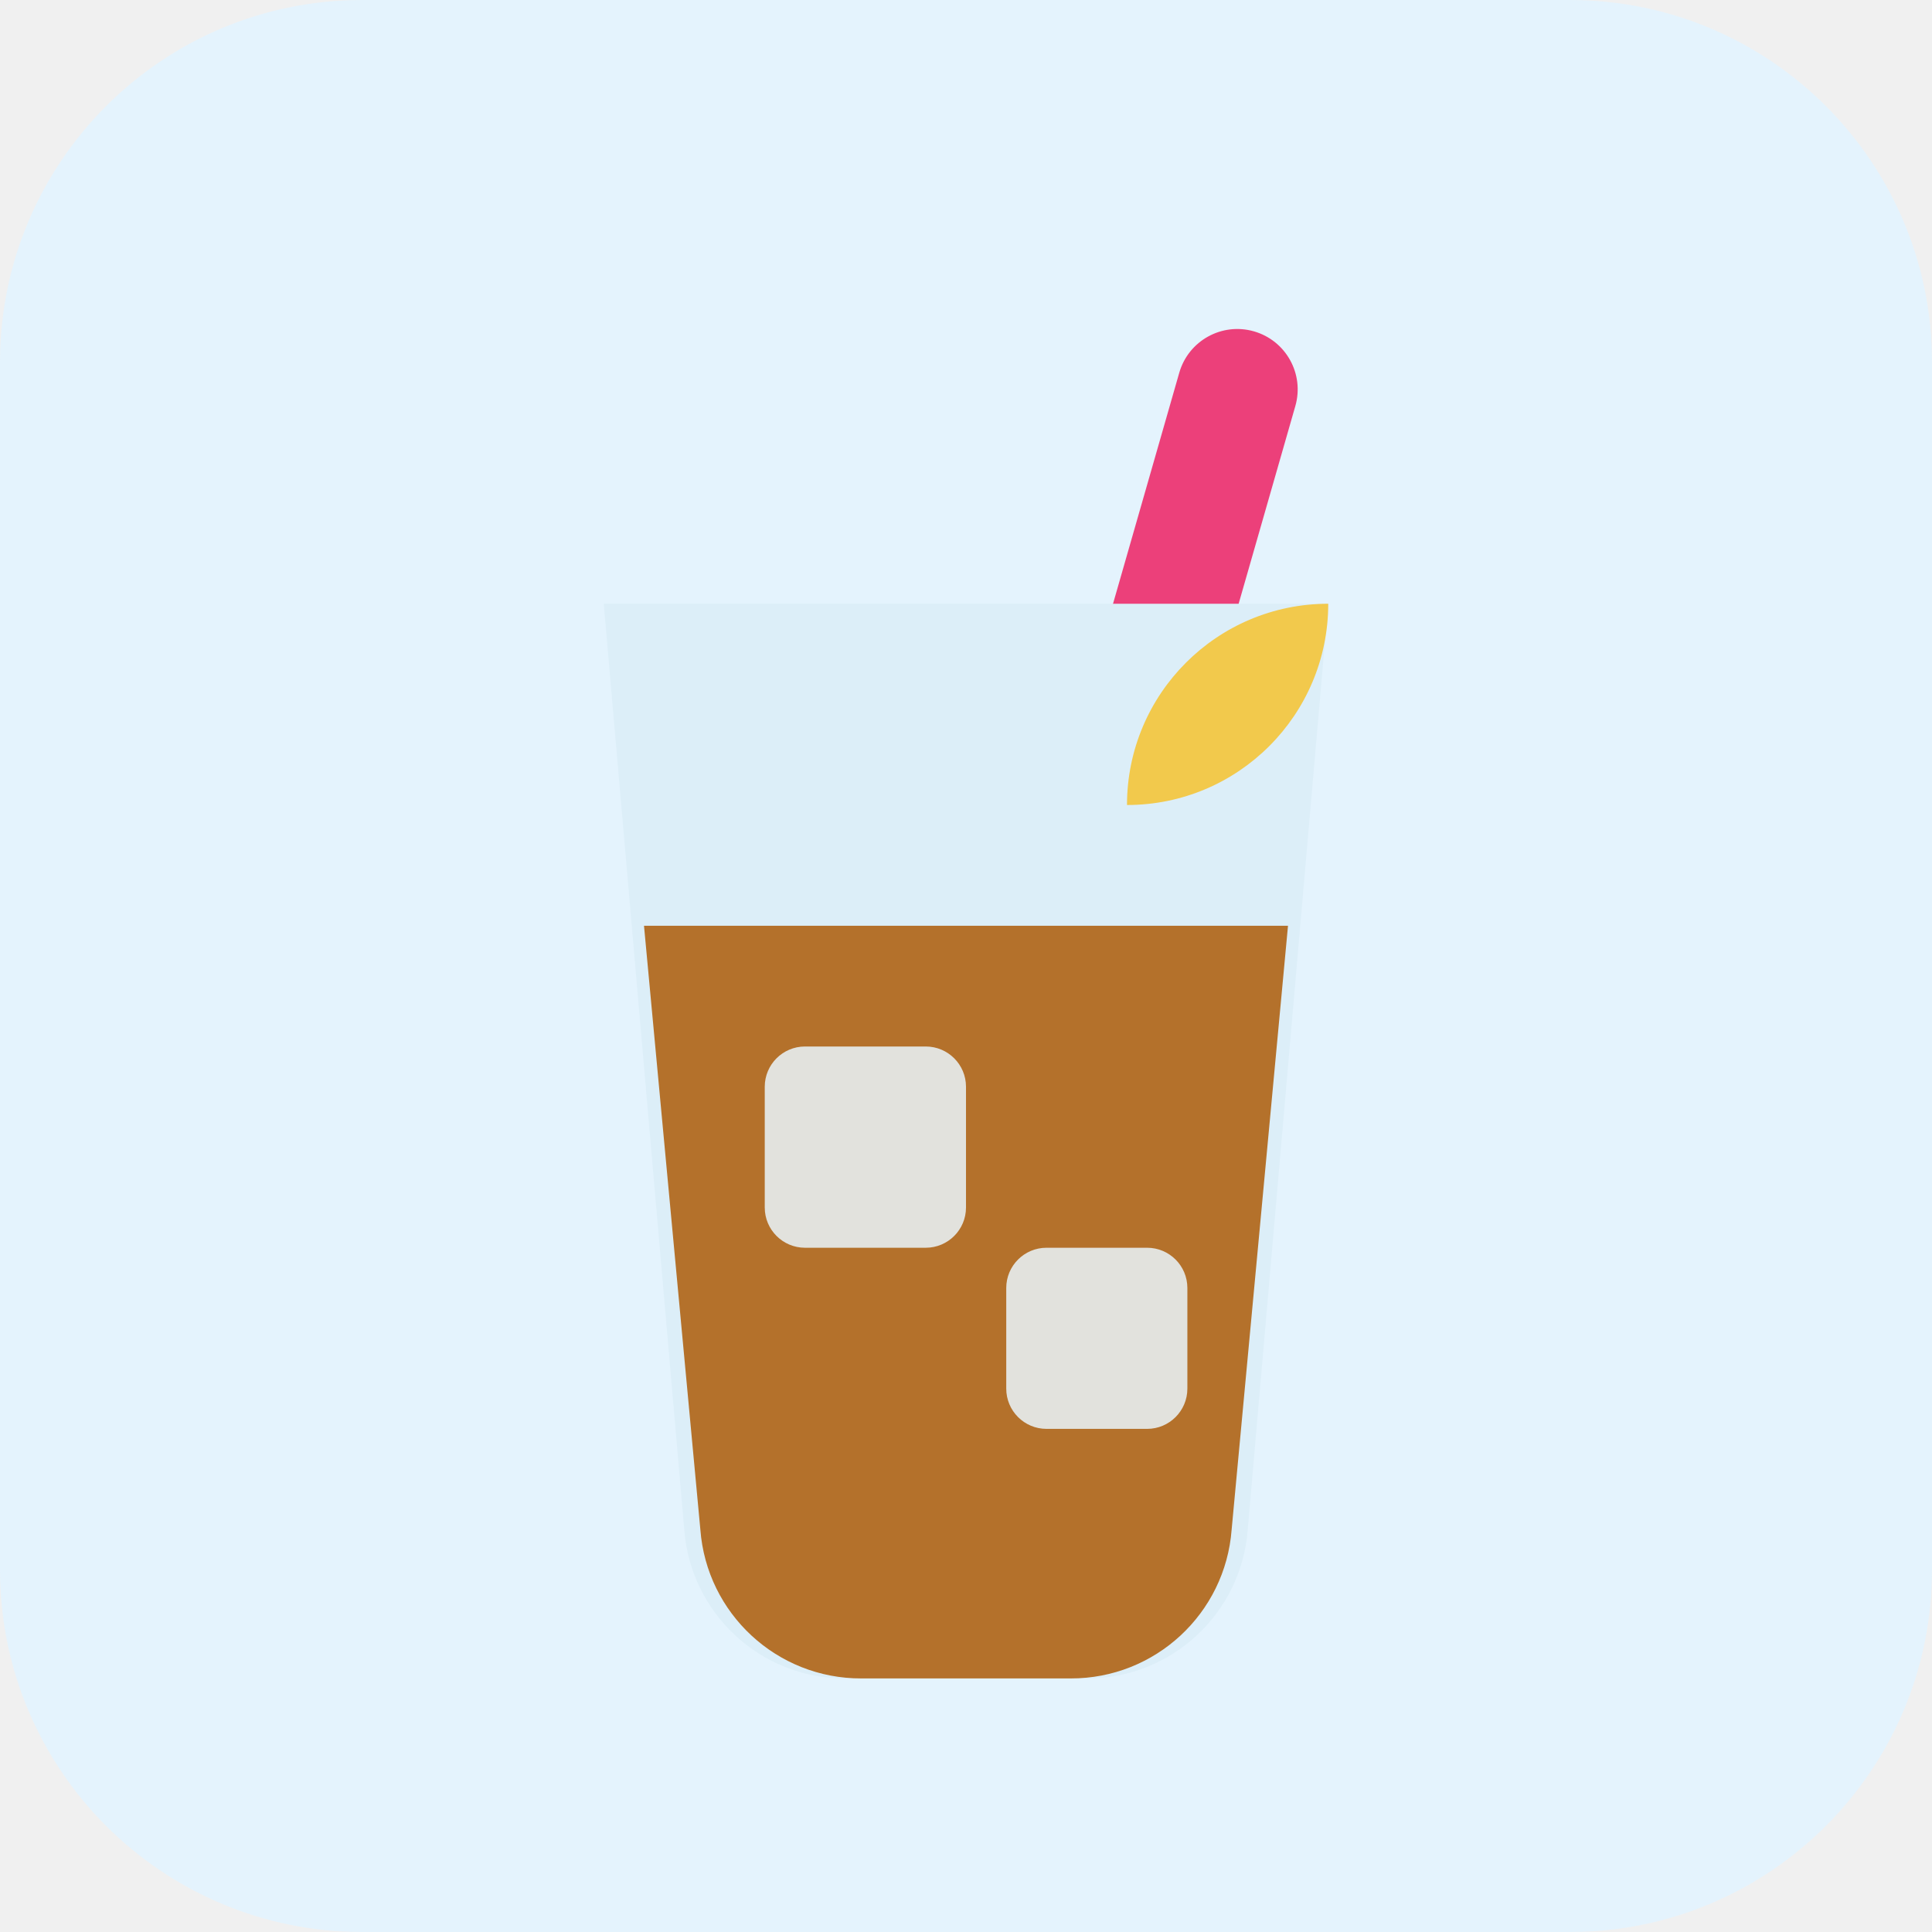
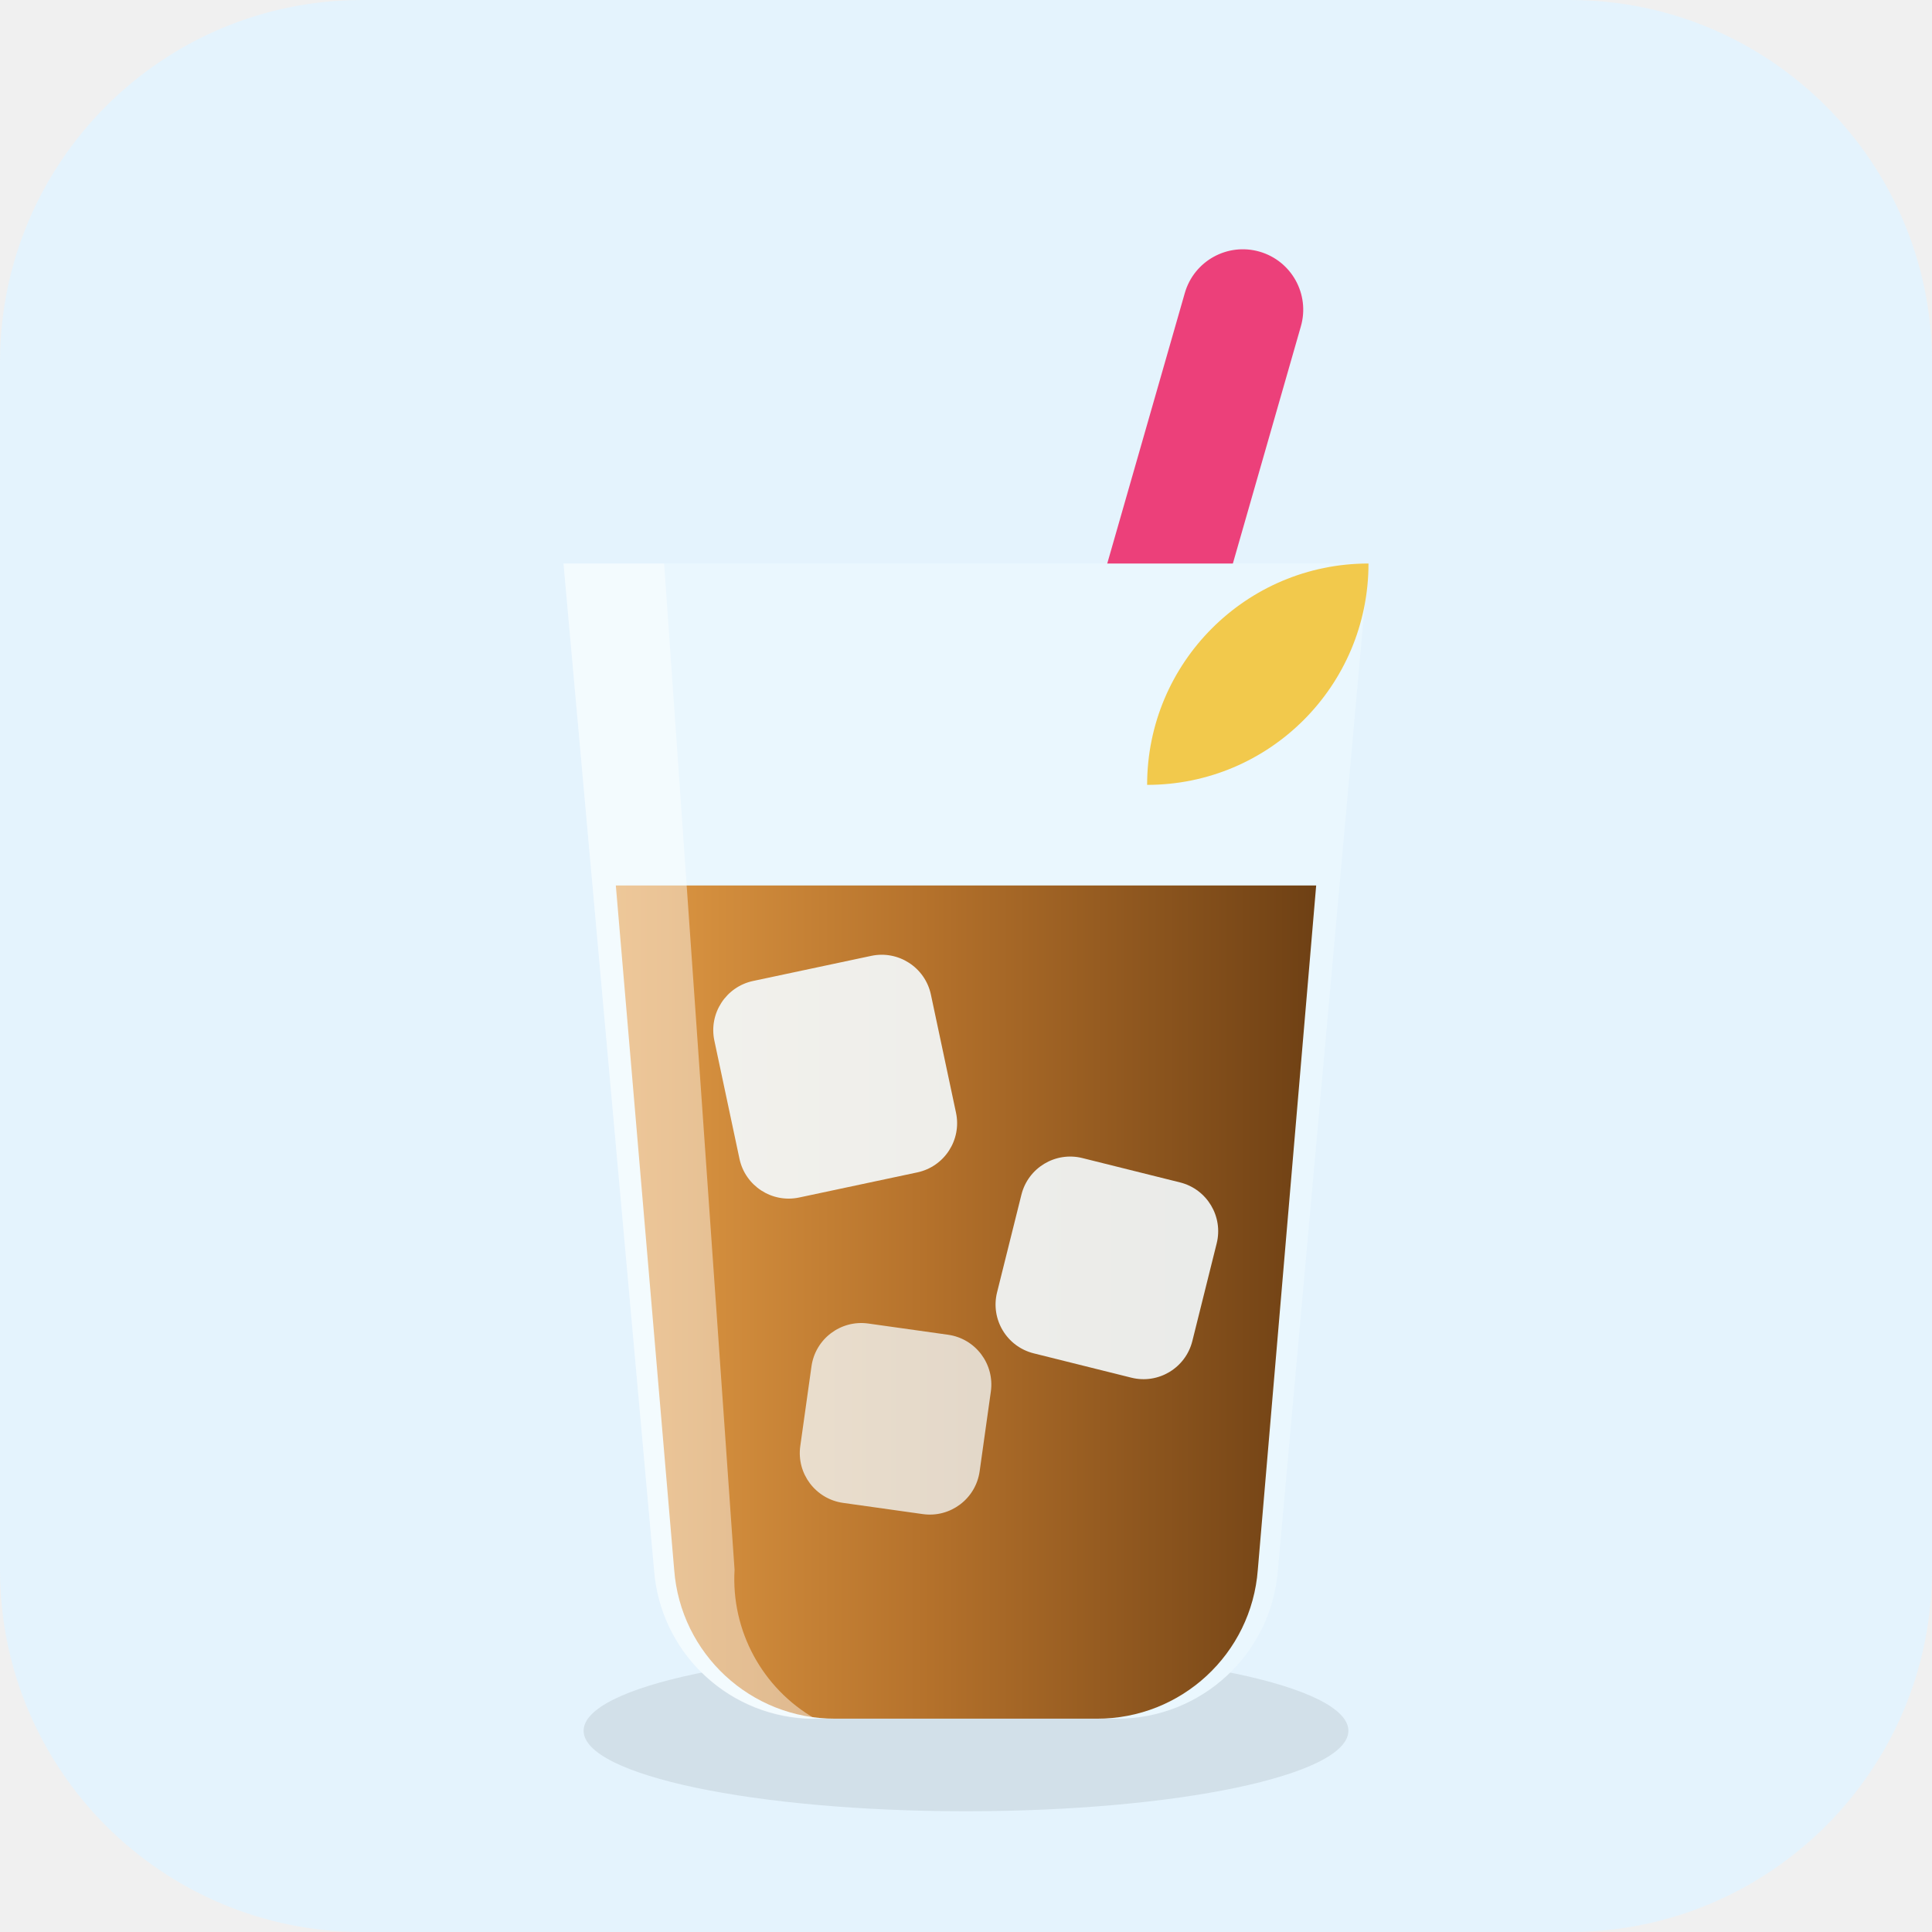
<svg xmlns="http://www.w3.org/2000/svg" viewBox="0 0 96 96" width="96" height="96" role="img" aria-label="Iced Tea">
+   <defs>
+     <linearGradient id="itTea" x1="0" y1="0" x2="1" y2="0">
+       <stop offset="0" stop-color="#E09A45" />
+       <stop offset=".45" stop-color="#B4712B" />
+       <stop offset="1" stop-color="#6E4014" />
+     </linearGradient>
+   </defs>
  <rect width="96" height="96" rx="18" fill="#E4F3FD" />
-   <rect x="56" y="16" width="6" height="24" rx="3" fill="#EC407A" transform="rotate(16 59 28)" />
-   <path d="M30 30h36l-4 46a8 8 0 0 1-8 7.4H42A8 8 0 0 1 34 76z" fill="#DCEEF8" />
-   <path d="M32 46h32l-2.8 30a8 8 0 0 1-8 7.4H42.8A8 8 0 0 1 34.8 76z" fill="#B4712B" />
-   <rect x="38" y="52" width="10" height="10" rx="2" fill="#EAF6FD" opacity=".85" />
-   <rect x="50" y="62" width="9" height="9" rx="2" fill="#EAF6FD" opacity=".85" />
-   <path d="M66 30a10 10 0 0 1-10 10 10 10 0 0 1 10-10z" fill="#F2C94C" />
+   <ellipse cx="48" cy="86" rx="19" ry="4" fill="#000000" opacity=".08" />
+   <rect x="56" y="12" width="6" height="26" rx="3" fill="#EC407A" transform="rotate(16 59 25)" />
+   <path d="M28 28h40l-4.5 50a8 8 0 0 1-8 7.4H40.5A8 8 0 0 1 32.5 78z" fill="#EAF7FE" />
+   <path d="M30.6 44h34.8l-2.9 34a8 8 0 0 1-8 7.4H41.5A8 8 0 0 1 33.5 78z" fill="url(#itTea)" />
+   <rect x="36" y="48" width="11" height="11" rx="2.5" fill="#F5FCFF" opacity=".9" transform="rotate(-12 41.5 53.5)" />
+   <rect x="50" y="58" width="10" height="10" rx="2.5" fill="#F5FCFF" opacity=".9" transform="rotate(14 55 63)" />
+   <rect x="40" y="66" width="9" height="9" rx="2.5" fill="#F5FCFF" opacity=".75" transform="rotate(8 44.5 70.5)" />
+   <path d="M68 28a11 11 0 0 1-11 11 11 11 0 0 1 11-11z" fill="#F2C94C" />
+   <path d="M28 28h5l3.5 50a8 8 0 0 0 4 7.4h-.5A8 8 0 0 1 32.5 78z" fill="#FFFFFF" opacity=".45" />
</svg>
